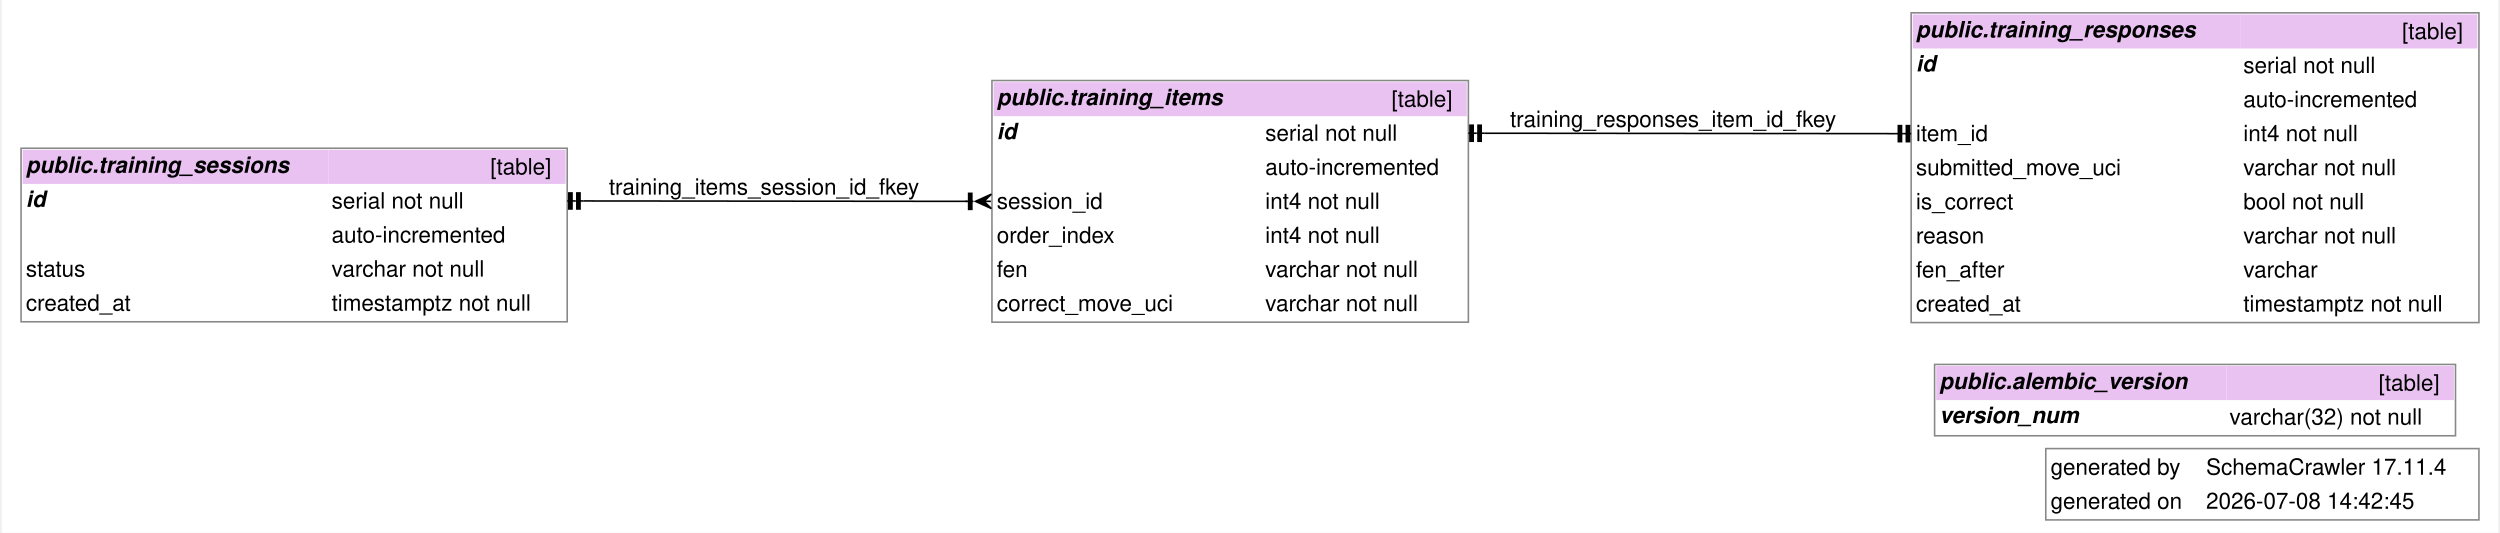
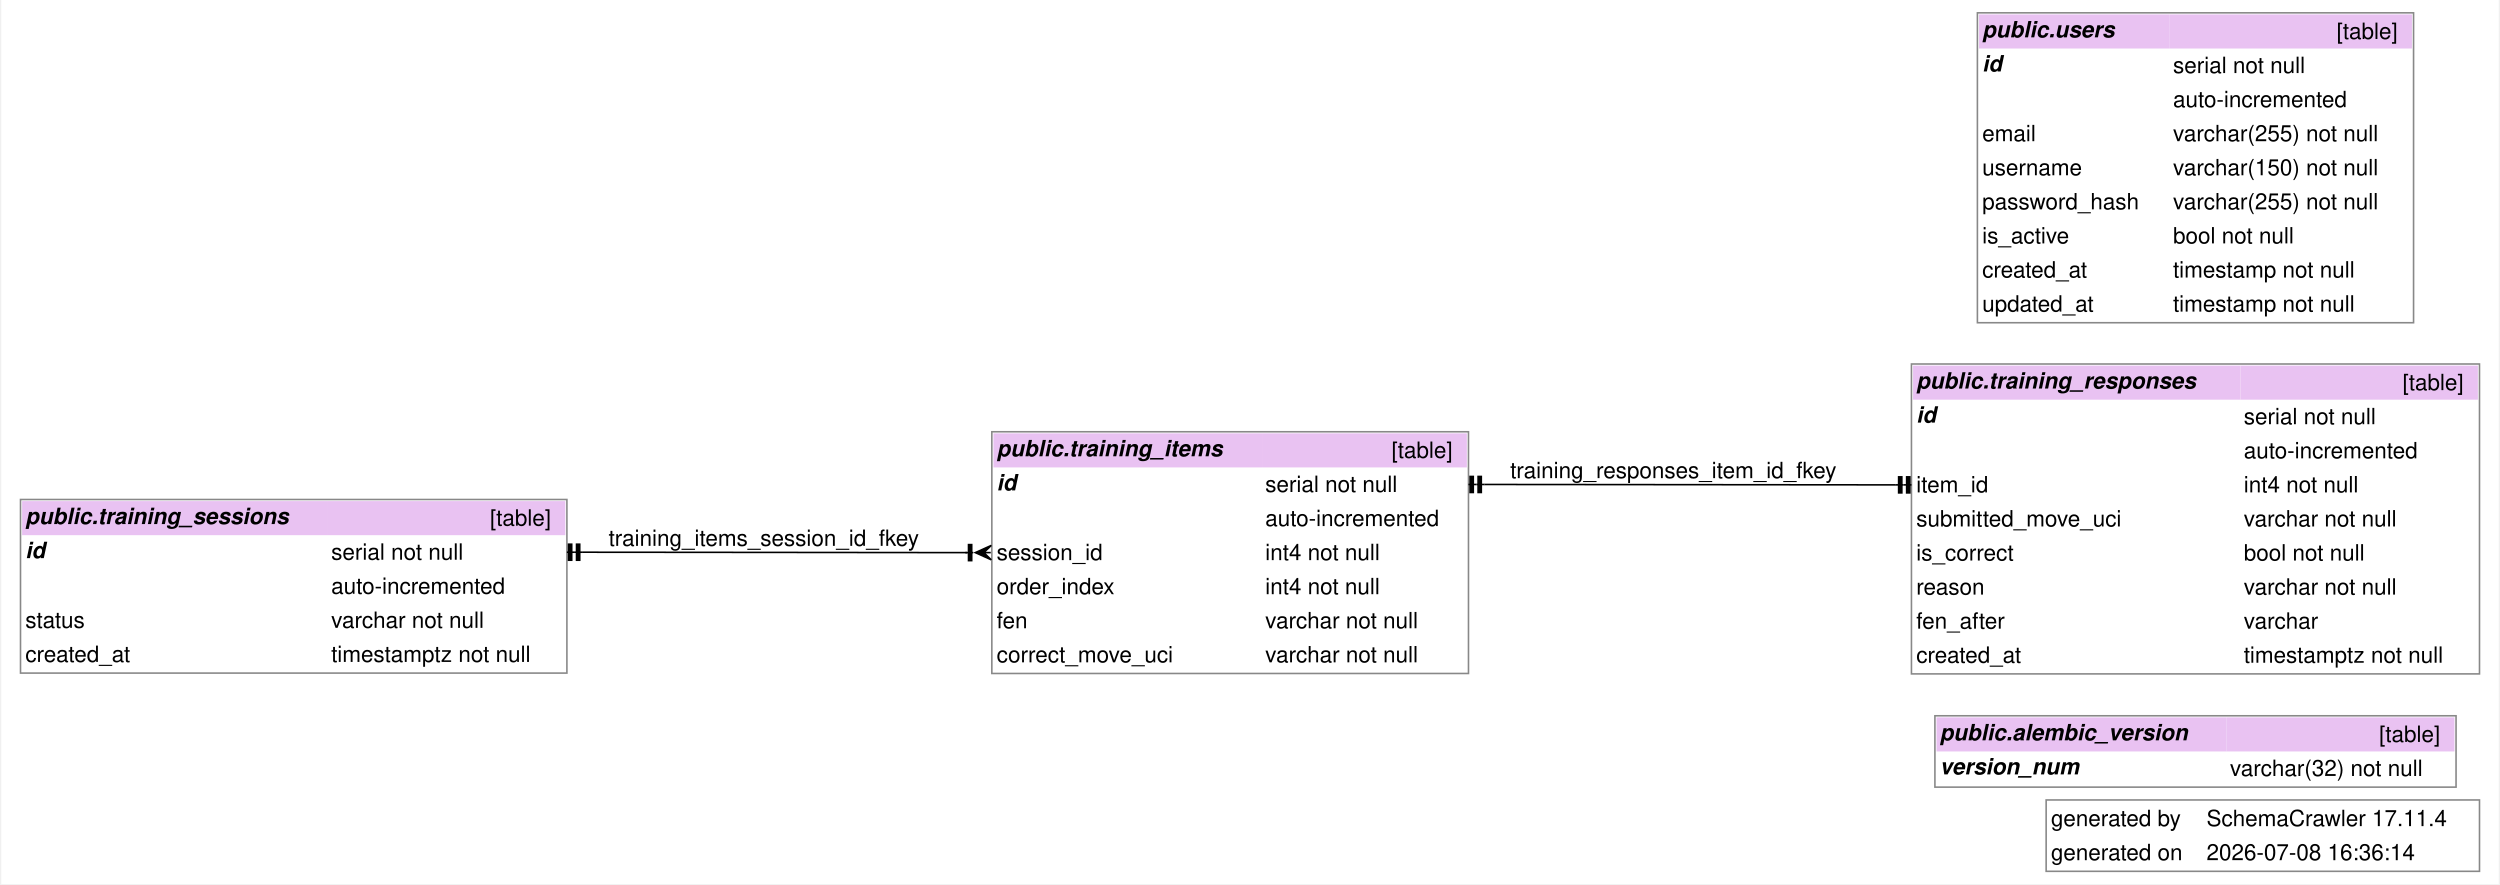
- <svg xmlns="http://www.w3.org/2000/svg" width="1558pt" height="332pt" viewBox="0.00 0.00 1557.50 332.38">
-   <g id="graph0" class="graph" transform="scale(1 1) rotate(0) translate(4 328.38)">
-     <polygon fill="white" stroke="none" points="-4,4 -4,-328.38 1553.5,-328.38 1553.5,4 -4,4" />
+ <svg xmlns="http://www.w3.org/2000/svg" width="1558pt" height="551pt" viewBox="0.00 0.00 1557.50 551.38">
+   <g id="graph0" class="graph" transform="scale(1 1) rotate(0) translate(4 547.38)">
+     <polygon fill="white" stroke="none" points="-4,4 -4,-547.38 1553.5,-547.38 1553.5,4 -4,4" />
    <text text-anchor="start" x="1274.25" y="-32.2" font-family="Helvetica,sans-Serif" font-size="14.00">generated by</text>
    <text text-anchor="start" x="1371.25" y="-32.2" font-family="Helvetica,sans-Serif" font-size="14.00">SchemaCrawler 17.11.4</text>
    <text text-anchor="start" x="1274.25" y="-10.95" font-family="Helvetica,sans-Serif" font-size="14.00">generated on</text>
-     <text text-anchor="start" x="1371.25" y="-10.95" font-family="Helvetica,sans-Serif" font-size="14.00">2026-07-08 14:42:45</text>
+     <text text-anchor="start" x="1371.25" y="-10.95" font-family="Helvetica,sans-Serif" font-size="14.00">2026-07-08 16:36:14</text>
    <polygon fill="none" stroke="#888888" points="1271.25,-4 1271.25,-48.5 1541.5,-48.5 1541.5,-4 1271.25,-4" />
    <g id="node1" class="node">
      <polygon fill="#e9c2f2" stroke="none" points="1202.88,-78.75 1202.88,-100 1383.88,-100 1383.88,-78.75 1202.88,-78.75" />
      <text text-anchor="start" x="1204.88" y="-85.7" font-family="Helvetica,sans-Serif" font-weight="bold" font-style="italic" font-size="14.00">public.alembic_version</text>
      <polygon fill="#e9c2f2" stroke="none" points="1383.88,-78.75 1383.88,-100 1525.88,-100 1525.88,-78.75 1383.88,-78.75" />
      <text text-anchor="start" x="1478.88" y="-84.7" font-family="Helvetica,sans-Serif" font-size="14.00">[table]</text>
      <text text-anchor="start" x="1204.88" y="-64.45" font-family="Helvetica,sans-Serif" font-weight="bold" font-style="italic" font-size="14.00">version_num</text>
      <text text-anchor="start" x="1342.25" y="-63.45" font-family="Helvetica,sans-Serif" font-size="14.00"> </text>
      <text text-anchor="start" x="1385.88" y="-63.45" font-family="Helvetica,sans-Serif" font-size="14.00">varchar(32) not null</text>
      <polygon fill="none" stroke="#888888" points="1201.88,-56.5 1201.88,-101 1526.88,-101 1526.88,-56.5 1201.88,-56.5" />
    </g>
    <g id="node2" class="node">
      <polygon fill="#e9c2f2" stroke="none" points="614.75,-255.88 614.75,-277.12 782.25,-277.12 782.25,-255.88 614.75,-255.88" />
      <text text-anchor="start" x="616.75" y="-262.82" font-family="Helvetica,sans-Serif" font-weight="bold" font-style="italic" font-size="14.00">public.training_items</text>
      <polygon fill="#e9c2f2" stroke="none" points="782.25,-255.88 782.25,-277.12 910,-277.12 910,-255.88 782.25,-255.88" />
      <text text-anchor="start" x="863" y="-261.82" font-family="Helvetica,sans-Serif" font-size="14.00">[table]</text>
      <text text-anchor="start" x="616.75" y="-241.57" font-family="Helvetica,sans-Serif" font-weight="bold" font-style="italic" font-size="14.00">id</text>
      <text text-anchor="start" x="757.88" y="-240.57" font-family="Helvetica,sans-Serif" font-size="14.00"> </text>
      <text text-anchor="start" x="784.25" y="-240.57" font-family="Helvetica,sans-Serif" font-size="14.00">serial not null</text>
      <text text-anchor="start" x="757.88" y="-219.32" font-family="Helvetica,sans-Serif" font-size="14.00"> </text>
      <text text-anchor="start" x="784.25" y="-219.32" font-family="Helvetica,sans-Serif" font-size="14.00">auto-incremented</text>
      <text text-anchor="start" x="616.75" y="-198.07" font-family="Helvetica,sans-Serif" font-size="14.00">session_id</text>
      <text text-anchor="start" x="757.88" y="-198.07" font-family="Helvetica,sans-Serif" font-size="14.00"> </text>
      <text text-anchor="start" x="784.25" y="-198.07" font-family="Helvetica,sans-Serif" font-size="14.00">int4 not null</text>
      <text text-anchor="start" x="616.75" y="-176.82" font-family="Helvetica,sans-Serif" font-size="14.00">order_index</text>
      <text text-anchor="start" x="757.88" y="-176.82" font-family="Helvetica,sans-Serif" font-size="14.00"> </text>
      <text text-anchor="start" x="784.25" y="-176.82" font-family="Helvetica,sans-Serif" font-size="14.00">int4 not null</text>
      <text text-anchor="start" x="616.75" y="-155.57" font-family="Helvetica,sans-Serif" font-size="14.00">fen</text>
      <text text-anchor="start" x="757.88" y="-155.57" font-family="Helvetica,sans-Serif" font-size="14.00"> </text>
      <text text-anchor="start" x="784.25" y="-155.57" font-family="Helvetica,sans-Serif" font-size="14.00">varchar not null</text>
      <text text-anchor="start" x="616.75" y="-134.32" font-family="Helvetica,sans-Serif" font-size="14.00">correct_move_uci</text>
      <text text-anchor="start" x="757.88" y="-134.32" font-family="Helvetica,sans-Serif" font-size="14.00"> </text>
      <text text-anchor="start" x="784.25" y="-134.32" font-family="Helvetica,sans-Serif" font-size="14.00">varchar not null</text>
      <polygon fill="none" stroke="#888888" points="613.75,-127.38 613.75,-278.12 911,-278.12 911,-127.38 613.75,-127.38" />
    </g>
    <g id="node4" class="node">
      <polygon fill="#e9c2f2" stroke="none" points="9,-213.62 9,-234.88 199.75,-234.88 199.75,-213.62 9,-213.62" />
      <text text-anchor="start" x="11" y="-220.57" font-family="Helvetica,sans-Serif" font-weight="bold" font-style="italic" font-size="14.00">public.training_sessions</text>
      <polygon fill="#e9c2f2" stroke="none" points="199.75,-213.62 199.75,-234.88 347.75,-234.88 347.75,-213.62 199.75,-213.62" />
      <text text-anchor="start" x="300.75" y="-219.57" font-family="Helvetica,sans-Serif" font-size="14.00">[table]</text>
      <text text-anchor="start" x="11" y="-199.32" font-family="Helvetica,sans-Serif" font-weight="bold" font-style="italic" font-size="14.00">id</text>
      <text text-anchor="start" x="140.12" y="-198.32" font-family="Helvetica,sans-Serif" font-size="14.00"> </text>
      <text text-anchor="start" x="201.75" y="-198.32" font-family="Helvetica,sans-Serif" font-size="14.00">serial not null</text>
      <text text-anchor="start" x="140.12" y="-177.07" font-family="Helvetica,sans-Serif" font-size="14.00"> </text>
      <text text-anchor="start" x="201.75" y="-177.07" font-family="Helvetica,sans-Serif" font-size="14.00">auto-incremented</text>
      <text text-anchor="start" x="11" y="-155.82" font-family="Helvetica,sans-Serif" font-size="14.00">status</text>
      <text text-anchor="start" x="140.12" y="-155.82" font-family="Helvetica,sans-Serif" font-size="14.00"> </text>
      <text text-anchor="start" x="201.75" y="-155.82" font-family="Helvetica,sans-Serif" font-size="14.00">varchar not null</text>
      <text text-anchor="start" x="11" y="-134.57" font-family="Helvetica,sans-Serif" font-size="14.00">created_at</text>
      <text text-anchor="start" x="140.12" y="-134.57" font-family="Helvetica,sans-Serif" font-size="14.00"> </text>
      <text text-anchor="start" x="201.75" y="-134.57" font-family="Helvetica,sans-Serif" font-size="14.00">timestamptz not null</text>
      <polygon fill="none" stroke="#888888" points="8,-127.62 8,-235.88 348.75,-235.88 348.75,-127.62 8,-127.62" />
    </g>
    <g id="edge2" class="edge">
      <path fill="none" stroke="black" d="M598.4,-202.75C496.33,-202.77 463.24,-202.99 358.75,-203" />
      <polygon fill="black" stroke="black" points="603.42,-202.75 613.42,-207.25 608.75,-202.75 613.08,-202.75 613.08,-202.75 613.08,-202.75 608.75,-202.75 613.42,-198.25 603.42,-202.75" />
      <polygon fill="black" stroke="black" points="601.2,-197.75 601.2,-207.75 599.2,-207.75 599.2,-197.75 601.2,-197.75" />
      <polyline fill="none" stroke="black" points="602.2,-202.75 597.2,-202.75" />
      <polygon fill="black" stroke="black" points="349.75,-208 349.75,-198 351.75,-198 351.75,-208 349.75,-208" />
      <polyline fill="none" stroke="black" points="348.75,-203 353.75,-203" />
      <polygon fill="black" stroke="black" points="354.75,-208 354.75,-198 356.75,-198 356.75,-208 354.75,-208" />
      <polyline fill="none" stroke="black" points="353.75,-203 358.75,-203" />
      <text text-anchor="start" x="374.75" y="-206.95" font-family="Helvetica,sans-Serif" font-size="14.00">training_items_session_id_fkey</text>
    </g>
    <g id="node3" class="node">
      <polygon fill="#e9c2f2" stroke="none" points="1188.25,-298.12 1188.25,-319.38 1392.5,-319.38 1392.5,-298.12 1188.25,-298.12" />
      <text text-anchor="start" x="1190.25" y="-305.07" font-family="Helvetica,sans-Serif" font-weight="bold" font-style="italic" font-size="14.00">public.training_responses</text>
      <polygon fill="#e9c2f2" stroke="none" points="1392.5,-298.12 1392.5,-319.38 1540.5,-319.38 1540.5,-298.12 1392.5,-298.12" />
      <text text-anchor="start" x="1493.5" y="-304.07" font-family="Helvetica,sans-Serif" font-size="14.00">[table]</text>
      <text text-anchor="start" x="1190.25" y="-283.82" font-family="Helvetica,sans-Serif" font-weight="bold" font-style="italic" font-size="14.00">id</text>
      <text text-anchor="start" x="1361.38" y="-282.82" font-family="Helvetica,sans-Serif" font-size="14.00"> </text>
      <text text-anchor="start" x="1394.5" y="-282.82" font-family="Helvetica,sans-Serif" font-size="14.00">serial not null</text>
      <text text-anchor="start" x="1361.38" y="-261.57" font-family="Helvetica,sans-Serif" font-size="14.00"> </text>
      <text text-anchor="start" x="1394.5" y="-261.57" font-family="Helvetica,sans-Serif" font-size="14.00">auto-incremented</text>
      <text text-anchor="start" x="1190.25" y="-240.32" font-family="Helvetica,sans-Serif" font-size="14.00">item_id</text>
      <text text-anchor="start" x="1361.38" y="-240.32" font-family="Helvetica,sans-Serif" font-size="14.00"> </text>
      <text text-anchor="start" x="1394.5" y="-240.32" font-family="Helvetica,sans-Serif" font-size="14.00">int4 not null</text>
      <text text-anchor="start" x="1190.25" y="-219.07" font-family="Helvetica,sans-Serif" font-size="14.00">submitted_move_uci</text>
      <text text-anchor="start" x="1361.38" y="-219.07" font-family="Helvetica,sans-Serif" font-size="14.00"> </text>
      <text text-anchor="start" x="1394.5" y="-219.07" font-family="Helvetica,sans-Serif" font-size="14.00">varchar not null</text>
      <text text-anchor="start" x="1190.25" y="-197.82" font-family="Helvetica,sans-Serif" font-size="14.00">is_correct</text>
      <text text-anchor="start" x="1361.38" y="-197.82" font-family="Helvetica,sans-Serif" font-size="14.00"> </text>
      <text text-anchor="start" x="1394.5" y="-197.82" font-family="Helvetica,sans-Serif" font-size="14.00">bool not null</text>
      <text text-anchor="start" x="1190.25" y="-176.57" font-family="Helvetica,sans-Serif" font-size="14.00">reason</text>
      <text text-anchor="start" x="1361.38" y="-176.57" font-family="Helvetica,sans-Serif" font-size="14.00"> </text>
      <text text-anchor="start" x="1394.5" y="-176.57" font-family="Helvetica,sans-Serif" font-size="14.00">varchar not null</text>
      <text text-anchor="start" x="1190.25" y="-155.32" font-family="Helvetica,sans-Serif" font-size="14.00">fen_after</text>
      <text text-anchor="start" x="1361.38" y="-155.32" font-family="Helvetica,sans-Serif" font-size="14.00"> </text>
      <text text-anchor="start" x="1394.5" y="-155.32" font-family="Helvetica,sans-Serif" font-size="14.00">varchar</text>
      <text text-anchor="start" x="1190.25" y="-134.07" font-family="Helvetica,sans-Serif" font-size="14.00">created_at</text>
      <text text-anchor="start" x="1361.38" y="-134.07" font-family="Helvetica,sans-Serif" font-size="14.00"> </text>
      <text text-anchor="start" x="1394.5" y="-134.07" font-family="Helvetica,sans-Serif" font-size="14.00">timestamptz not null</text>
      <polygon fill="none" stroke="#888888" points="1187.25,-127.12 1187.25,-320.38 1541.5,-320.38 1541.5,-127.12 1187.25,-127.12" />
    </g>
    <g id="edge1" class="edge">
      <path fill="none" stroke="black" d="M1177.38,-245C1065.97,-245.01 1032.32,-245.24 920.94,-245.25" />
      <polygon fill="black" stroke="black" points="1186.25,-240 1186.25,-250 1184.25,-250 1184.25,-240 1186.25,-240" />
      <polyline fill="none" stroke="black" points="1187.25,-245 1182.25,-245" />
      <polygon fill="black" stroke="black" points="1181.25,-240 1181.25,-250 1179.25,-250 1179.25,-240 1181.25,-240" />
      <polyline fill="none" stroke="black" points="1182.25,-245 1177.25,-245" />
      <polygon fill="black" stroke="black" points="912,-250.25 912,-240.25 914,-240.25 914,-250.25 912,-250.25" />
      <polyline fill="none" stroke="black" points="911,-245.25 916,-245.25" />
      <polygon fill="black" stroke="black" points="917,-250.25 917,-240.25 919,-240.25 919,-250.25 917,-250.25" />
      <polyline fill="none" stroke="black" points="916,-245.25 921,-245.25" />
      <text text-anchor="start" x="937" y="-249.2" font-family="Helvetica,sans-Serif" font-size="14.00">training_responses_item_id_fkey</text>
    </g>
+     <g id="node5" class="node">
+       <polygon fill="#e9c2f2" stroke="none" points="1229.38,-517.12 1229.38,-538.38 1348.38,-538.38 1348.38,-517.12 1229.38,-517.12" />
+       <text text-anchor="start" x="1231.38" y="-524.08" font-family="Helvetica,sans-Serif" font-weight="bold" font-style="italic" font-size="14.00">public.users</text>
+       <polygon fill="#e9c2f2" stroke="none" points="1348.38,-517.12 1348.38,-538.38 1499.38,-538.38 1499.38,-517.12 1348.38,-517.12" />
+       <text text-anchor="start" x="1452.38" y="-523.08" font-family="Helvetica,sans-Serif" font-size="14.00">[table]</text>
+       <text text-anchor="start" x="1231.38" y="-502.82" font-family="Helvetica,sans-Serif" font-weight="bold" font-style="italic" font-size="14.00">id</text>
+       <text text-anchor="start" x="1341.88" y="-501.82" font-family="Helvetica,sans-Serif" font-size="14.00"> </text>
+       <text text-anchor="start" x="1350.38" y="-501.82" font-family="Helvetica,sans-Serif" font-size="14.00">serial not null</text>
+       <text text-anchor="start" x="1341.88" y="-480.57" font-family="Helvetica,sans-Serif" font-size="14.00"> </text>
+       <text text-anchor="start" x="1350.38" y="-480.57" font-family="Helvetica,sans-Serif" font-size="14.00">auto-incremented</text>
+       <text text-anchor="start" x="1231.38" y="-459.32" font-family="Helvetica,sans-Serif" font-size="14.00">email</text>
+       <text text-anchor="start" x="1341.88" y="-459.32" font-family="Helvetica,sans-Serif" font-size="14.00"> </text>
+       <text text-anchor="start" x="1350.38" y="-459.32" font-family="Helvetica,sans-Serif" font-size="14.00">varchar(255) not null</text>
+       <text text-anchor="start" x="1231.38" y="-438.07" font-family="Helvetica,sans-Serif" font-size="14.00">username</text>
+       <text text-anchor="start" x="1341.88" y="-438.07" font-family="Helvetica,sans-Serif" font-size="14.00"> </text>
+       <text text-anchor="start" x="1350.38" y="-438.07" font-family="Helvetica,sans-Serif" font-size="14.00">varchar(150) not null</text>
+       <text text-anchor="start" x="1231.38" y="-416.82" font-family="Helvetica,sans-Serif" font-size="14.00">password_hash</text>
+       <text text-anchor="start" x="1341.88" y="-416.82" font-family="Helvetica,sans-Serif" font-size="14.00"> </text>
+       <text text-anchor="start" x="1350.38" y="-416.82" font-family="Helvetica,sans-Serif" font-size="14.00">varchar(255) not null</text>
+       <text text-anchor="start" x="1231.38" y="-395.57" font-family="Helvetica,sans-Serif" font-size="14.00">is_active</text>
+       <text text-anchor="start" x="1341.88" y="-395.57" font-family="Helvetica,sans-Serif" font-size="14.00"> </text>
+       <text text-anchor="start" x="1350.38" y="-395.57" font-family="Helvetica,sans-Serif" font-size="14.00">bool not null</text>
+       <text text-anchor="start" x="1231.38" y="-374.32" font-family="Helvetica,sans-Serif" font-size="14.00">created_at</text>
+       <text text-anchor="start" x="1341.88" y="-374.32" font-family="Helvetica,sans-Serif" font-size="14.00"> </text>
+       <text text-anchor="start" x="1350.38" y="-374.32" font-family="Helvetica,sans-Serif" font-size="14.00">timestamp not null</text>
+       <text text-anchor="start" x="1231.38" y="-353.07" font-family="Helvetica,sans-Serif" font-size="14.00">updated_at</text>
+       <text text-anchor="start" x="1341.88" y="-353.07" font-family="Helvetica,sans-Serif" font-size="14.00"> </text>
+       <text text-anchor="start" x="1350.38" y="-353.07" font-family="Helvetica,sans-Serif" font-size="14.00">timestamp not null</text>
+       <polygon fill="none" stroke="#888888" points="1228.38,-346.12 1228.38,-539.38 1500.38,-539.38 1500.38,-346.12 1228.38,-346.12" />
+     </g>
  </g>
</svg>
